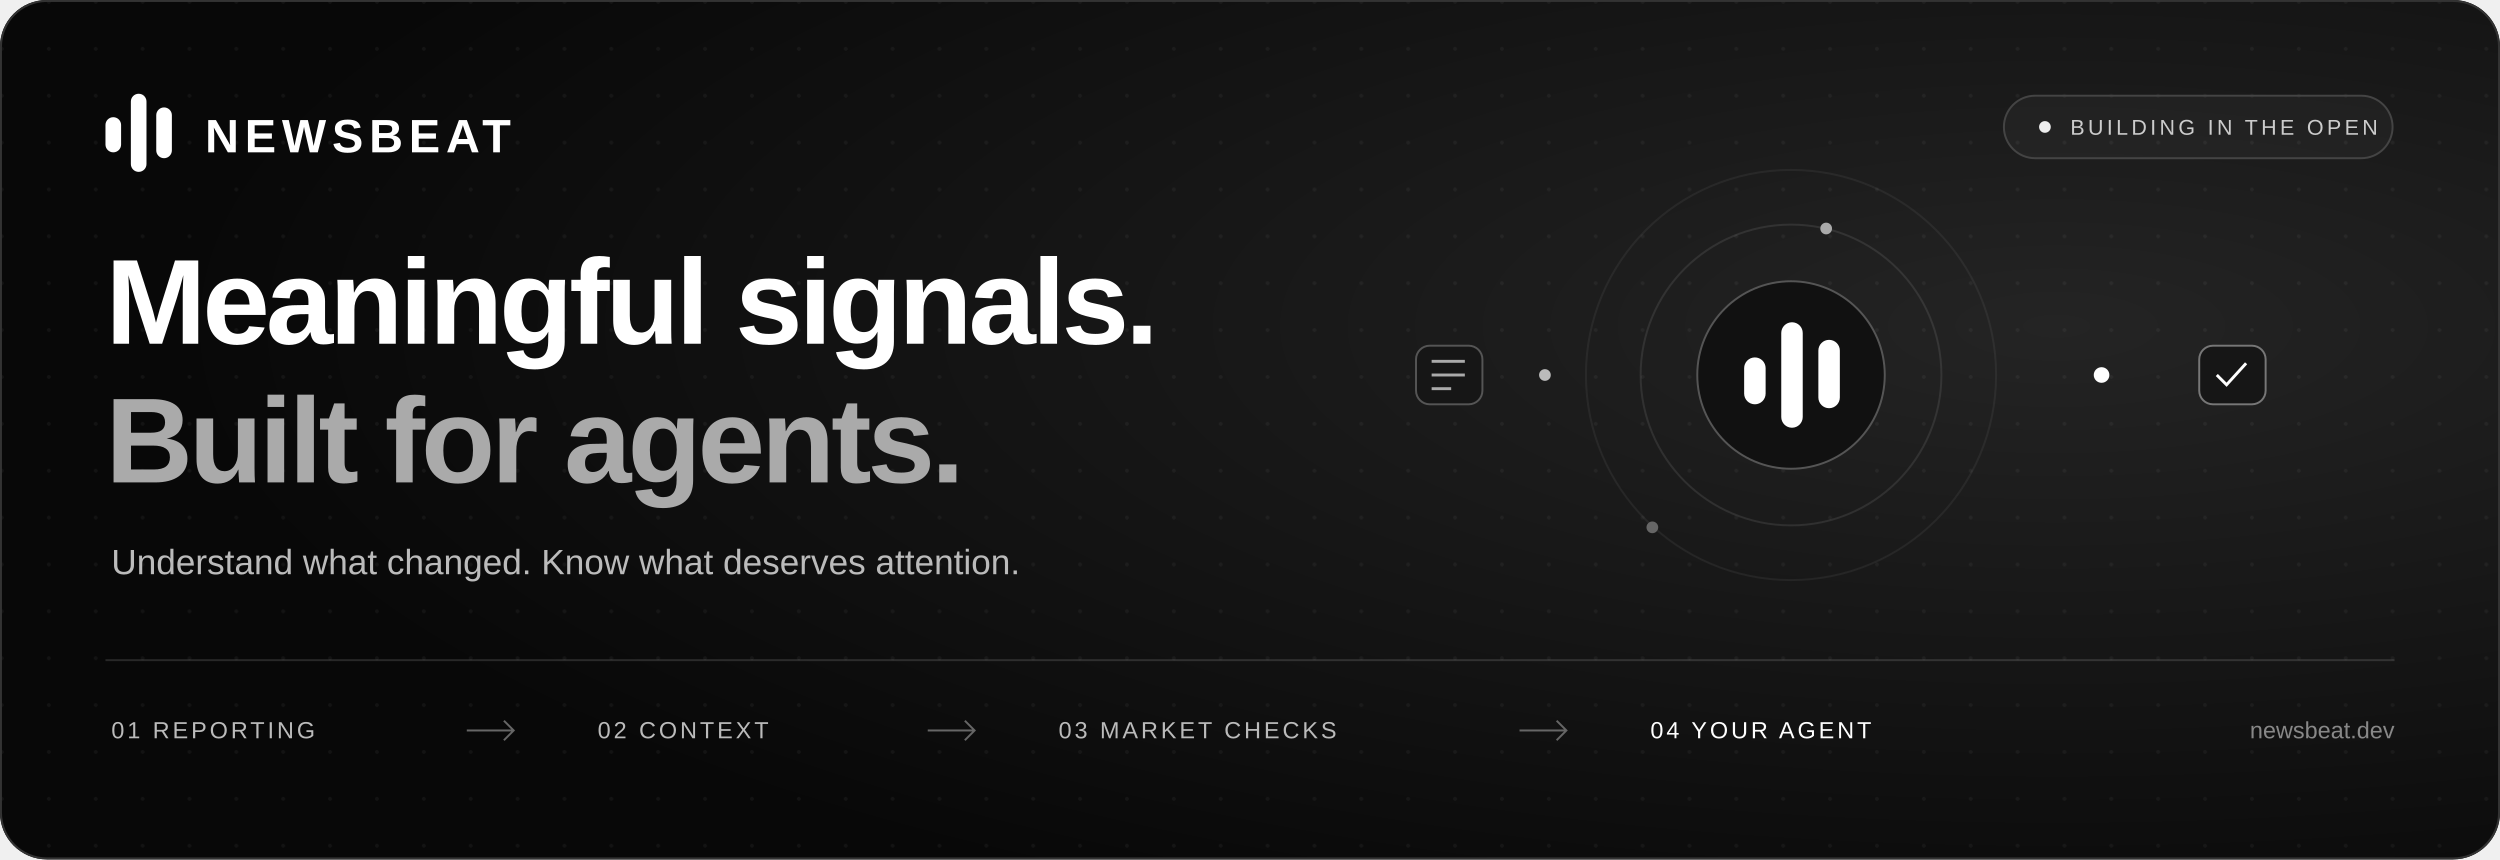
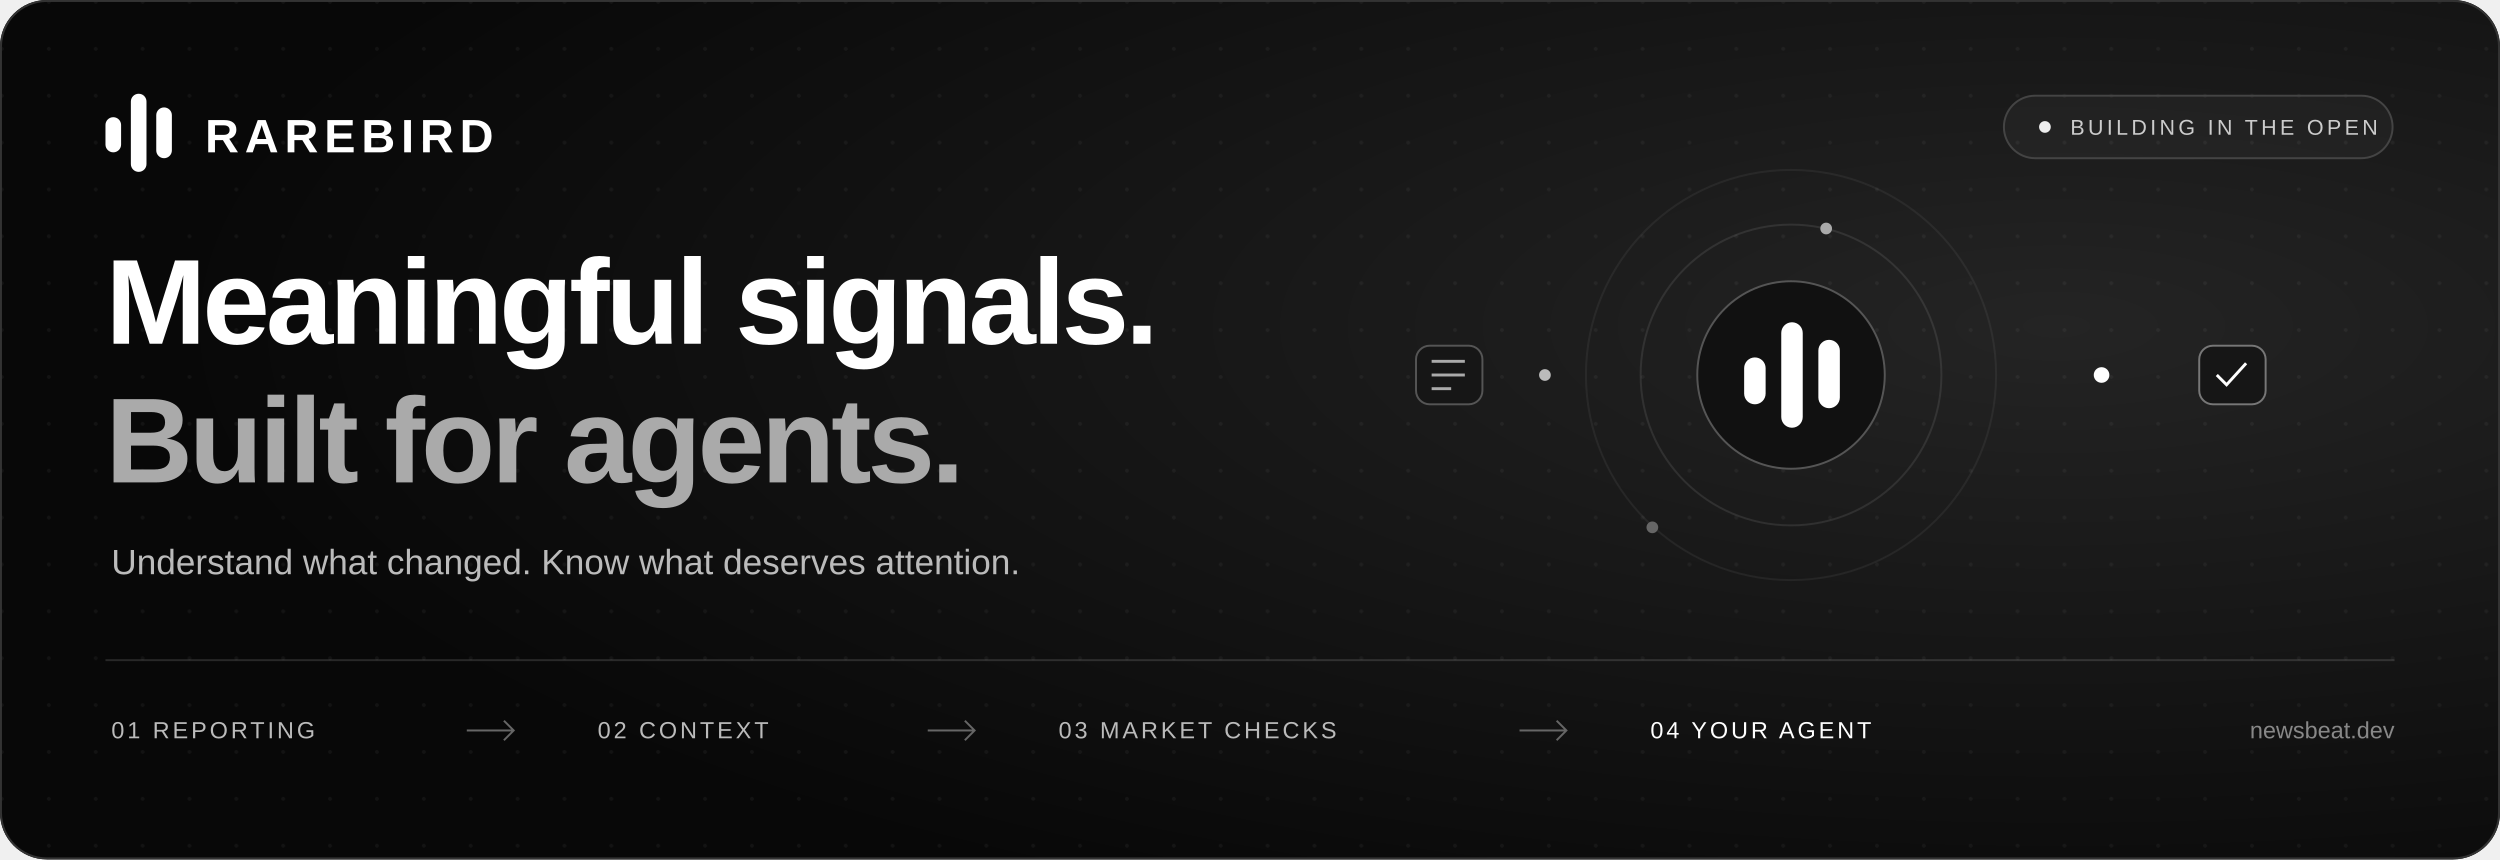
<svg xmlns="http://www.w3.org/2000/svg" width="1280" height="440" viewBox="0 0 1280 440" role="img" aria-labelledby="title desc">
  <defs>
    <radialGradient id="glow" cx="82%" cy="38%" r="75%">
      <stop offset="0" stop-color="#242424" />
      <stop offset="1" stop-color="#080808" />
    </radialGradient>
    <linearGradient id="line">
      <stop stop-color="#777" />
      <stop offset="1" stop-color="#eee" />
    </linearGradient>
    <pattern id="dots" width="24" height="24" patternUnits="userSpaceOnUse">
      <circle cx="1" cy="1" r="1" fill="#fff" opacity=".045" />
    </pattern>
  </defs>
  <rect width="1280" height="440" rx="24" fill="#080808" />
  <rect x=".5" y=".5" width="1279" height="439" rx="23.5" fill="url(#glow)" stroke="#333" />
  <rect x="1" y="1" width="1278" height="438" rx="23" fill="url(#dots)" />
  <g fill="#fff" transform="translate(54 48)">
    <rect x="0" y="12" width="8" height="18" rx="4" />
    <rect x="13" width="8" height="40" rx="4" />
    <rect x="26" y="7" width="8" height="26" rx="4" />
  </g>
-   <text x="105" y="78" fill="#fff" font-family="Arial,Helvetica,sans-serif" font-size="24" font-weight="700" letter-spacing="3">NEWSBEAT</text>
+   <text x="105" y="78" fill="#fff" font-family="Arial,Helvetica,sans-serif" font-size="24" font-weight="700" letter-spacing="3">RAREBIRD</text>
  <rect x="1026" y="49" width="199" height="32" rx="16" fill="#fff" fill-opacity=".035" stroke="#444" />
  <circle cx="1047" cy="65" r="3" fill="#eee" />
  <text x="1060" y="69" fill="#ccc" font-family="Arial,Helvetica,sans-serif" font-size="11" letter-spacing="1.7">BUILDING IN THE OPEN</text>
  <text x="54" y="176" fill="#fff" font-family="Arial,Helvetica,sans-serif" font-size="62" font-weight="700" letter-spacing="-2">Meaningful signals.</text>
  <text x="54" y="247" fill="#aaa" font-family="Arial,Helvetica,sans-serif" font-size="62" font-weight="700" letter-spacing="-2">Built for agents.</text>
  <text x="57" y="294" fill="#bbb" font-family="Arial,Helvetica,sans-serif" font-size="18">Understand what changed. Know what deserves attention.</text>
  <g transform="translate(917 192)">
    <circle r="105" fill="none" stroke="#fff" stroke-opacity=".055" />
    <circle r="77" fill="none" stroke="#fff" stroke-opacity=".09" />
    <circle r="48" fill="#111" stroke="#555" />
    <g fill="#fff">
      <rect x="-24" y="-9" width="11" height="24" rx="5.5" />
      <rect x="-5" y="-27" width="11" height="54" rx="5.5" />
      <rect x="14" y="-18" width="11" height="35" rx="5.5" />
    </g>
    <path d="M-158 0h51m214 0h102" stroke="url(#line)" stroke-width="1.5" stroke-dasharray="3 6" />
    <circle cx="-126" r="3" fill="#bbb" />
    <circle cx="159" r="4" fill="#fff" />
    <circle cx="18" cy="-75" r="3" fill="#aaa" />
    <circle cx="-71" cy="78" r="3" fill="#666" />
    <rect x="-192" y="-15" width="34" height="30" rx="7" fill="#161616" stroke="#555" />
    <path d="M-184-7h17m-17 7h17m-17 7h10" stroke="#aaa" stroke-width="1.5" />
    <rect x="209" y="-15" width="34" height="30" rx="7" fill="#161616" stroke="#777" />
    <path d="m218 0 5 5 10-11" fill="none" stroke="#fff" stroke-width="1.5" />
  </g>
  <path d="M54 338h1172" stroke="#fff" stroke-opacity=".13" />
  <g font-family="Arial,Helvetica,sans-serif" font-size="12" letter-spacing="1.5" fill="#bbb">
    <text x="57" y="378">01  REPORTING</text>
    <text x="306" y="378">02  CONTEXT</text>
    <text x="542" y="378">03  MARKET CHECKS</text>
    <text x="845" y="378" fill="#fff">04  YOUR AGENT</text>
  </g>
  <g fill="none" stroke="#666">
    <path d="M239 374h24m-5-5 5 5-5 5" />
    <path d="M475 374h24m-5-5 5 5-5 5" />
    <path d="M778 374h24m-5-5 5 5-5 5" />
  </g>
  <text x="1226" y="378" text-anchor="end" fill="#888" font-family="Arial,Helvetica,sans-serif" font-size="12">newsbeat.dev</text>
</svg>
